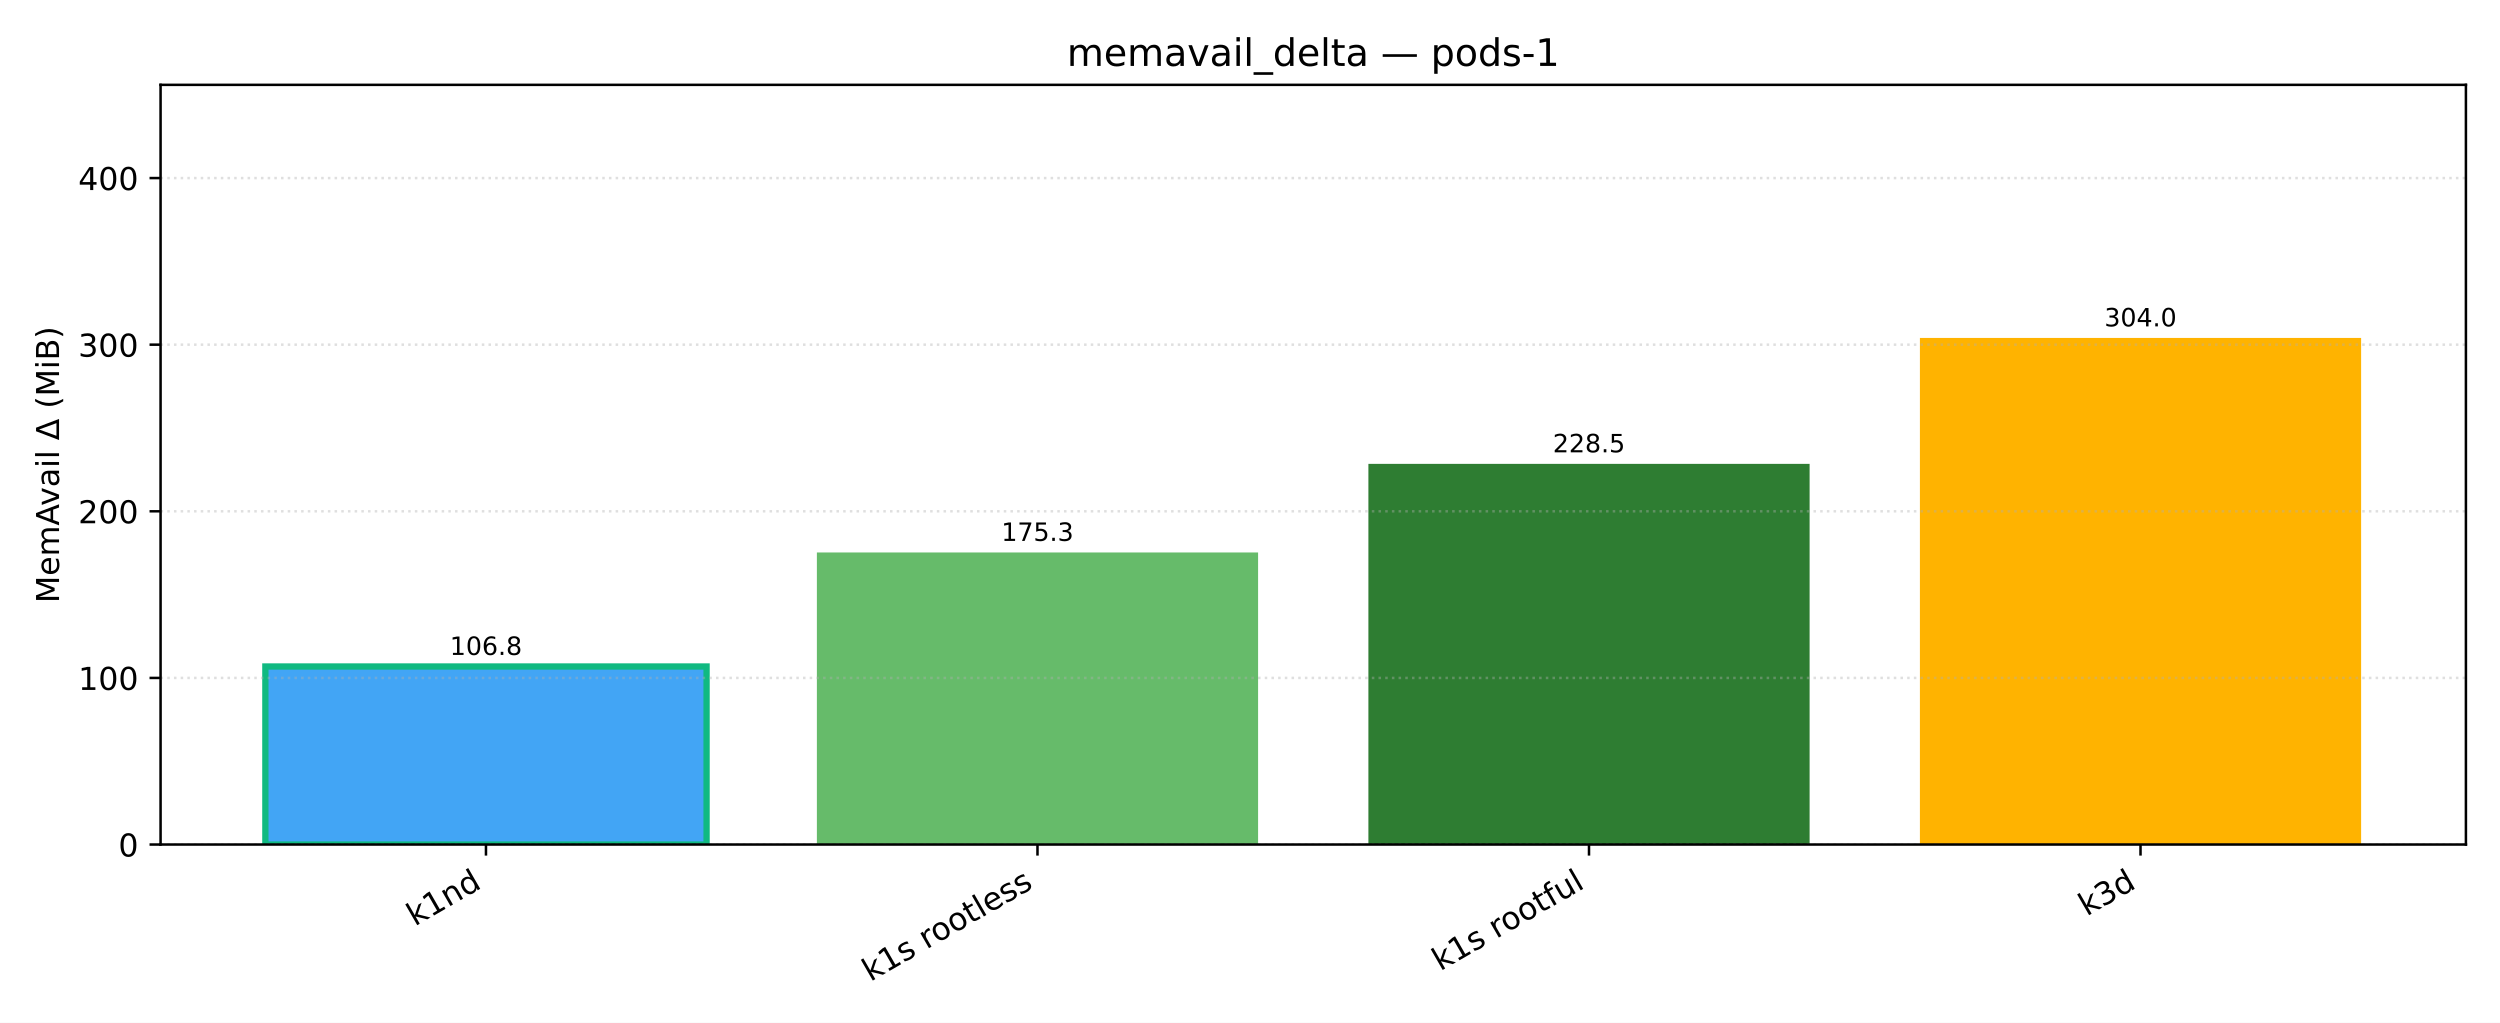
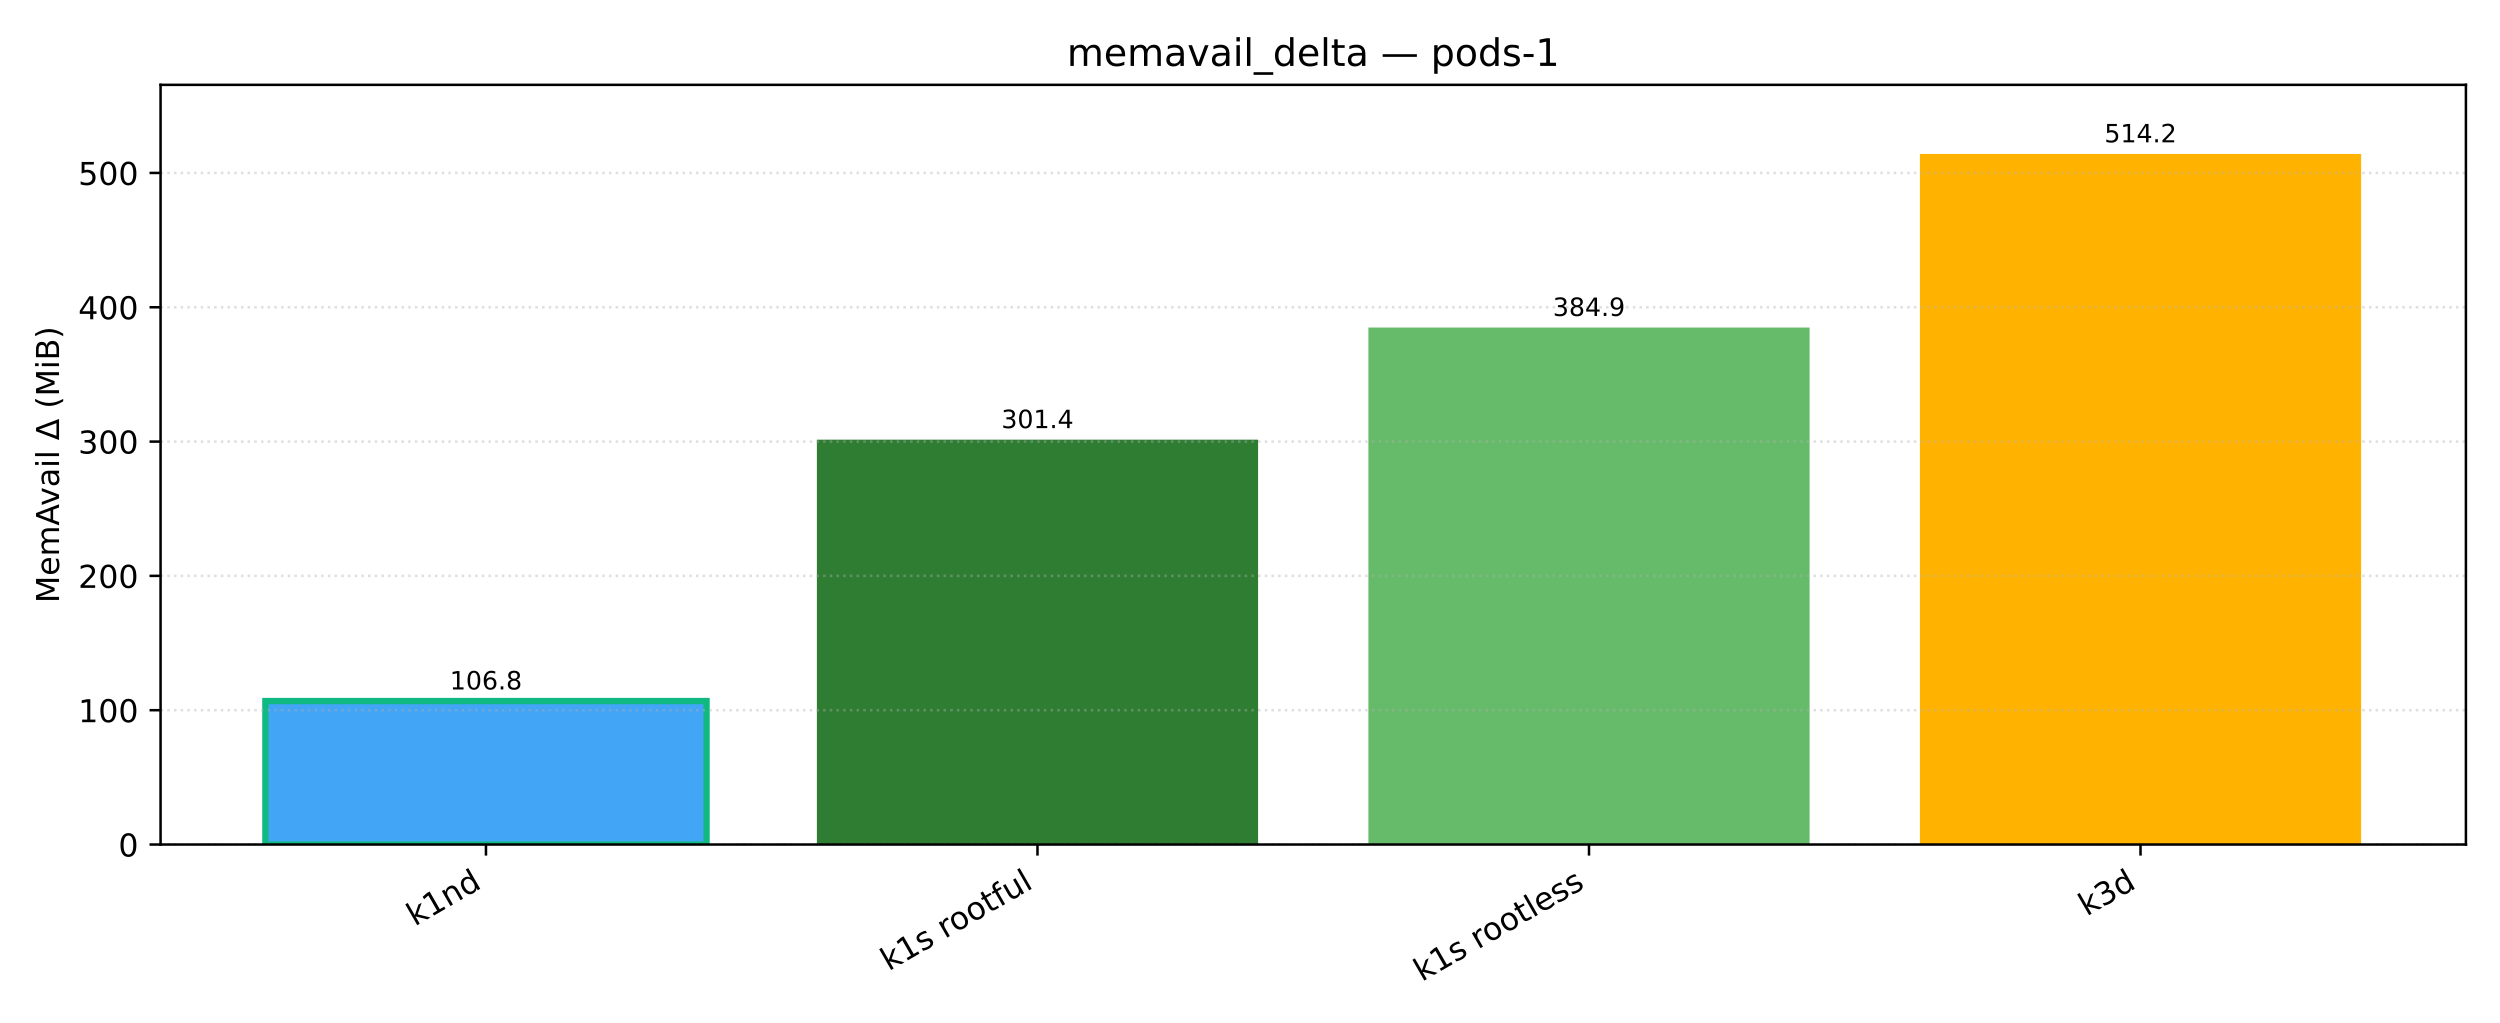
<svg xmlns="http://www.w3.org/2000/svg" xmlns:xlink="http://www.w3.org/1999/xlink" width="792pt" height="324pt" viewBox="0 0 792 324" version="1.1">
  <defs>
    <style type="text/css">*{stroke-linejoin: round; stroke-linecap: butt}</style>
  </defs>
  <g id="figure_1">
    <g id="patch_1">
      <path d="M 0 324  L 792 324  L 792 0  L 0 0  z " style="fill: #ffffff" />
    </g>
    <g id="axes_1">
      <g id="patch_2">
        <path d="M 50.87 267.545  L 781.2 267.545  L 781.2 26.88  L 50.87 26.88  z " style="fill: #ffffff" />
      </g>
      <g id="patch_3">
-         <path d="M 84.067 267.545  L 223.843 267.545  L 223.843 211.149  L 84.067 211.149  z " clip-path="url(#pa15f19344a)" style="fill: #42a5f5; stroke: #10b981; stroke-width: 2; stroke-linejoin: miter" />
+         <path d="M 84.067 267.545  L 223.843 267.545  L 223.843 222.081  L 84.067 222.081  z " clip-path="url(#p0ee6e026a2)" style="fill: #42a5f5; stroke: #10b981; stroke-width: 2; stroke-linejoin: miter" />
      </g>
      <g id="patch_4">
-         <path d="M 258.787 267.545  L 398.563 267.545  L 398.563 175.021  L 258.787 175.021  z " clip-path="url(#pa15f19344a)" style="fill: #66bb6a" />
+         <path d="M 258.787 267.545  L 398.563 267.545  L 398.563 139.293  L 258.787 139.293  z " clip-path="url(#p0ee6e026a2)" style="fill: #2e7d32" />
      </g>
      <g id="patch_5">
-         <path d="M 433.507 267.545  L 573.283 267.545  L 573.283 146.96  L 433.507 146.96  z " clip-path="url(#pa15f19344a)" style="fill: #2e7d32" />
+         <path d="M 433.507 267.545  L 573.283 267.545  L 573.283 103.764  L 433.507 103.764  z " clip-path="url(#p0ee6e026a2)" style="fill: #66bb6a" />
      </g>
      <g id="patch_6">
-         <path d="M 608.227 267.545  L 748.003 267.545  L 748.003 107.062  L 608.227 107.062  z " clip-path="url(#pa15f19344a)" style="fill: #ffb300" />
+         <path d="M 608.227 267.545  L 748.003 267.545  L 748.003 48.759  L 608.227 48.759  z " clip-path="url(#p0ee6e026a2)" style="fill: #ffb300" />
      </g>
      <g id="matplotlib.axis_1">
        <g id="xtick_1">
          <g id="line2d_1">
            <defs>
-               <path id="m6d2aba416c" d="M 0 0  L 0 3.5  " style="stroke: #000000; stroke-width: 0.8" />
+               <path id="m4c02d27a3e" d="M 0 0  L 0 3.5  " style="stroke: #000000; stroke-width: 0.8" />
            </defs>
            <g>
-               <use xlink:href="#m6d2aba416c" x="153.955" y="267.545" style="stroke: #000000; stroke-width: 0.8" />
+               <use xlink:href="#m4c02d27a3e" x="153.955" y="267.545" style="stroke: #000000; stroke-width: 0.8" />
            </g>
          </g>
          <g id="text_1">
            <g transform="translate(131.4038 293.5454) rotate(-30) scale(0.1 -0.1)">
              <defs>
                <path id="DejaVuSans-6b" d="M 581 4863  L 1159 4863  L 1159 1991  L 2875 3500  L 3609 3500  L 1753 1863  L 3688 0  L 2938 0  L 1159 1709  L 1159 0  L 581 0  L 581 4863  z " transform="scale(0.015625)" />
                <path id="DejaVuSans-31" d="M 794 531  L 1825 531  L 1825 4091  L 703 3866  L 703 4441  L 1819 4666  L 2450 4666  L 2450 531  L 3481 531  L 3481 0  L 794 0  L 794 531  z " transform="scale(0.015625)" />
                <path id="DejaVuSans-6e" d="M 3513 2113  L 3513 0  L 2938 0  L 2938 2094  Q 2938 2591 2744 2837  Q 2550 3084 2163 3084  Q 1697 3084 1428 2787  Q 1159 2491 1159 1978  L 1159 0  L 581 0  L 581 3500  L 1159 3500  L 1159 2956  Q 1366 3272 1645 3428  Q 1925 3584 2291 3584  Q 2894 3584 3203 3211  Q 3513 2838 3513 2113  z " transform="scale(0.015625)" />
                <path id="DejaVuSans-64" d="M 2906 2969  L 2906 4863  L 3481 4863  L 3481 0  L 2906 0  L 2906 525  Q 2725 213 2448 61  Q 2172 -91 1784 -91  Q 1150 -91 751 415  Q 353 922 353 1747  Q 353 2572 751 3078  Q 1150 3584 1784 3584  Q 2172 3584 2448 3432  Q 2725 3281 2906 2969  z M 947 1747  Q 947 1113 1208 752  Q 1469 391 1925 391  Q 2381 391 2643 752  Q 2906 1113 2906 1747  Q 2906 2381 2643 2742  Q 2381 3103 1925 3103  Q 1469 3103 1208 2742  Q 947 2381 947 1747  z " transform="scale(0.015625)" />
              </defs>
              <use xlink:href="#DejaVuSans-6b" />
              <use xlink:href="#DejaVuSans-31" transform="translate(57.91016 0)" />
              <use xlink:href="#DejaVuSans-6e" transform="translate(121.5332 0)" />
              <use xlink:href="#DejaVuSans-64" transform="translate(184.9121 0)" />
            </g>
          </g>
        </g>
        <g id="xtick_2">
          <g id="line2d_2">
            <g>
-               <use xlink:href="#m6d2aba416c" x="328.675" y="267.545" style="stroke: #000000; stroke-width: 0.8" />
+               <use xlink:href="#m4c02d27a3e" x="328.675" y="267.545" style="stroke: #000000; stroke-width: 0.8" />
            </g>
          </g>
          <g id="text_2">
-             <g transform="translate(275.7304 311.0931) rotate(-30) scale(0.1 -0.1)">
+             <g transform="translate(281.545 307.7361) rotate(-30) scale(0.1 -0.1)">
              <defs>
                <path id="DejaVuSans-73" d="M 2834 3397  L 2834 2853  Q 2591 2978 2328 3040  Q 2066 3103 1784 3103  Q 1356 3103 1142 2972  Q 928 2841 928 2578  Q 928 2378 1081 2264  Q 1234 2150 1697 2047  L 1894 2003  Q 2506 1872 2764 1633  Q 3022 1394 3022 966  Q 3022 478 2636 193  Q 2250 -91 1575 -91  Q 1294 -91 989 -36  Q 684 19 347 128  L 347 722  Q 666 556 975 473  Q 1284 391 1588 391  Q 1994 391 2212 530  Q 2431 669 2431 922  Q 2431 1156 2273 1281  Q 2116 1406 1581 1522  L 1381 1569  Q 847 1681 609 1914  Q 372 2147 372 2553  Q 372 3047 722 3315  Q 1072 3584 1716 3584  Q 2034 3584 2315 3537  Q 2597 3491 2834 3397  z " transform="scale(0.015625)" />
                <path id="DejaVuSans-20" transform="scale(0.015625)" />
                <path id="DejaVuSans-72" d="M 2631 2963  Q 2534 3019 2420 3045  Q 2306 3072 2169 3072  Q 1681 3072 1420 2755  Q 1159 2438 1159 1844  L 1159 0  L 581 0  L 581 3500  L 1159 3500  L 1159 2956  Q 1341 3275 1631 3429  Q 1922 3584 2338 3584  Q 2397 3584 2469 3576  Q 2541 3569 2628 3553  L 2631 2963  z " transform="scale(0.015625)" />
                <path id="DejaVuSans-6f" d="M 1959 3097  Q 1497 3097 1228 2736  Q 959 2375 959 1747  Q 959 1119 1226 758  Q 1494 397 1959 397  Q 2419 397 2687 759  Q 2956 1122 2956 1747  Q 2956 2369 2687 2733  Q 2419 3097 1959 3097  z M 1959 3584  Q 2709 3584 3137 3096  Q 3566 2609 3566 1747  Q 3566 888 3137 398  Q 2709 -91 1959 -91  Q 1206 -91 779 398  Q 353 888 353 1747  Q 353 2609 779 3096  Q 1206 3584 1959 3584  z " transform="scale(0.015625)" />
                <path id="DejaVuSans-74" d="M 1172 4494  L 1172 3500  L 2356 3500  L 2356 3053  L 1172 3053  L 1172 1153  Q 1172 725 1289 603  Q 1406 481 1766 481  L 2356 481  L 2356 0  L 1766 0  Q 1100 0 847 248  Q 594 497 594 1153  L 594 3053  L 172 3053  L 172 3500  L 594 3500  L 594 4494  L 1172 4494  z " transform="scale(0.015625)" />
+                 <path id="DejaVuSans-66" d="M 2375 4863  L 2375 4384  L 1825 4384  Q 1516 4384 1395 4259  Q 1275 4134 1275 3809  L 1275 3500  L 2222 3500  L 2222 3053  L 1275 3053  L 1275 0  L 697 0  L 697 3053  L 147 3053  L 147 3500  L 697 3500  L 697 3744  Q 697 4328 969 4595  Q 1241 4863 1831 4863  L 2375 4863  z " transform="scale(0.015625)" />
+                 <path id="DejaVuSans-75" d="M 544 1381  L 544 3500  L 1119 3500  L 1119 1403  Q 1119 906 1312 657  Q 1506 409 1894 409  Q 2359 409 2629 706  Q 2900 1003 2900 1516  L 2900 3500  L 3475 3500  L 3475 0  L 2900 0  L 2900 538  Q 2691 219 2414 64  Q 2138 -91 1772 -91  Q 1169 -91 856 284  Q 544 659 544 1381  z M 1991 3584  L 1991 3584  z " transform="scale(0.015625)" />
                <path id="DejaVuSans-6c" d="M 603 4863  L 1178 4863  L 1178 0  L 603 0  L 603 4863  z " transform="scale(0.015625)" />
+               </defs>
+               <use xlink:href="#DejaVuSans-6b" />
+               <use xlink:href="#DejaVuSans-31" transform="translate(57.91016 0)" />
+               <use xlink:href="#DejaVuSans-73" transform="translate(121.5332 0)" />
+               <use xlink:href="#DejaVuSans-20" transform="translate(173.6328 0)" />
+               <use xlink:href="#DejaVuSans-72" transform="translate(205.4199 0)" />
+               <use xlink:href="#DejaVuSans-6f" transform="translate(244.2832 0)" />
+               <use xlink:href="#DejaVuSans-6f" transform="translate(305.4648 0)" />
+               <use xlink:href="#DejaVuSans-74" transform="translate(366.6465 0)" />
+               <use xlink:href="#DejaVuSans-66" transform="translate(405.8555 0)" />
+               <use xlink:href="#DejaVuSans-75" transform="translate(441.0605 0)" />
+               <use xlink:href="#DejaVuSans-6c" transform="translate(504.4395 0)" />
+             </g>
+           </g>
+         </g>
+         <g id="xtick_3">
+           <g id="line2d_3">
+             <g>
+               <use xlink:href="#m4c02d27a3e" x="503.395" y="267.545" style="stroke: #000000; stroke-width: 0.8" />
+             </g>
+           </g>
+           <g id="text_3">
+             <g transform="translate(450.4505 311.0931) rotate(-30) scale(0.1 -0.1)">
+               <defs>
                <path id="DejaVuSans-65" d="M 3597 1894  L 3597 1613  L 953 1613  Q 991 1019 1311 708  Q 1631 397 2203 397  Q 2534 397 2845 478  Q 3156 559 3463 722  L 3463 178  Q 3153 47 2828 -22  Q 2503 -91 2169 -91  Q 1331 -91 842 396  Q 353 884 353 1716  Q 353 2575 817 3079  Q 1281 3584 2069 3584  Q 2775 3584 3186 3129  Q 3597 2675 3597 1894  z M 3022 2063  Q 3016 2534 2758 2815  Q 2500 3097 2075 3097  Q 1594 3097 1305 2825  Q 1016 2553 972 2059  L 3022 2063  z " transform="scale(0.015625)" />
              </defs>
              <use xlink:href="#DejaVuSans-6b" />
              <use xlink:href="#DejaVuSans-31" transform="translate(57.91016 0)" />
              <use xlink:href="#DejaVuSans-73" transform="translate(121.5332 0)" />
              <use xlink:href="#DejaVuSans-20" transform="translate(173.6328 0)" />
              <use xlink:href="#DejaVuSans-72" transform="translate(205.4199 0)" />
              <use xlink:href="#DejaVuSans-6f" transform="translate(244.2832 0)" />
              <use xlink:href="#DejaVuSans-6f" transform="translate(305.4648 0)" />
              <use xlink:href="#DejaVuSans-74" transform="translate(366.6465 0)" />
              <use xlink:href="#DejaVuSans-6c" transform="translate(405.8555 0)" />
              <use xlink:href="#DejaVuSans-65" transform="translate(433.6387 0)" />
              <use xlink:href="#DejaVuSans-73" transform="translate(495.1621 0)" />
              <use xlink:href="#DejaVuSans-73" transform="translate(547.2617 0)" />
            </g>
          </g>
        </g>
-         <g id="xtick_3">
-           <g id="line2d_3">
-             <g>
-               <use xlink:href="#m6d2aba416c" x="503.395" y="267.545" style="stroke: #000000; stroke-width: 0.8" />
-             </g>
-           </g>
-           <g id="text_3">
-             <g transform="translate(456.2651 307.7361) rotate(-30) scale(0.1 -0.1)">
-               <defs>
-                 <path id="DejaVuSans-66" d="M 2375 4863  L 2375 4384  L 1825 4384  Q 1516 4384 1395 4259  Q 1275 4134 1275 3809  L 1275 3500  L 2222 3500  L 2222 3053  L 1275 3053  L 1275 0  L 697 0  L 697 3053  L 147 3053  L 147 3500  L 697 3500  L 697 3744  Q 697 4328 969 4595  Q 1241 4863 1831 4863  L 2375 4863  z " transform="scale(0.015625)" />
-                 <path id="DejaVuSans-75" d="M 544 1381  L 544 3500  L 1119 3500  L 1119 1403  Q 1119 906 1312 657  Q 1506 409 1894 409  Q 2359 409 2629 706  Q 2900 1003 2900 1516  L 2900 3500  L 3475 3500  L 3475 0  L 2900 0  L 2900 538  Q 2691 219 2414 64  Q 2138 -91 1772 -91  Q 1169 -91 856 284  Q 544 659 544 1381  z M 1991 3584  L 1991 3584  z " transform="scale(0.015625)" />
-               </defs>
-               <use xlink:href="#DejaVuSans-6b" />
-               <use xlink:href="#DejaVuSans-31" transform="translate(57.91016 0)" />
-               <use xlink:href="#DejaVuSans-73" transform="translate(121.5332 0)" />
-               <use xlink:href="#DejaVuSans-20" transform="translate(173.6328 0)" />
-               <use xlink:href="#DejaVuSans-72" transform="translate(205.4199 0)" />
-               <use xlink:href="#DejaVuSans-6f" transform="translate(244.2832 0)" />
-               <use xlink:href="#DejaVuSans-6f" transform="translate(305.4648 0)" />
-               <use xlink:href="#DejaVuSans-74" transform="translate(366.6465 0)" />
-               <use xlink:href="#DejaVuSans-66" transform="translate(405.8555 0)" />
-               <use xlink:href="#DejaVuSans-75" transform="translate(441.0605 0)" />
-               <use xlink:href="#DejaVuSans-6c" transform="translate(504.4395 0)" />
-             </g>
-           </g>
-         </g>
        <g id="xtick_4">
          <g id="line2d_4">
            <g>
-               <use xlink:href="#m6d2aba416c" x="678.115" y="267.545" style="stroke: #000000; stroke-width: 0.8" />
+               <use xlink:href="#m4c02d27a3e" x="678.115" y="267.545" style="stroke: #000000; stroke-width: 0.8" />
            </g>
          </g>
          <g id="text_4">
            <g transform="translate(661.0525 290.3767) rotate(-30) scale(0.1 -0.1)">
              <defs>
                <path id="DejaVuSans-33" d="M 2597 2516  Q 3050 2419 3304 2112  Q 3559 1806 3559 1356  Q 3559 666 3084 287  Q 2609 -91 1734 -91  Q 1441 -91 1130 -33  Q 819 25 488 141  L 488 750  Q 750 597 1062 519  Q 1375 441 1716 441  Q 2309 441 2620 675  Q 2931 909 2931 1356  Q 2931 1769 2642 2001  Q 2353 2234 1838 2234  L 1294 2234  L 1294 2753  L 1863 2753  Q 2328 2753 2575 2939  Q 2822 3125 2822 3475  Q 2822 3834 2567 4026  Q 2313 4219 1838 4219  Q 1578 4219 1281 4162  Q 984 4106 628 3988  L 628 4550  Q 988 4650 1302 4700  Q 1616 4750 1894 4750  Q 2613 4750 3031 4423  Q 3450 4097 3450 3541  Q 3450 3153 3228 2886  Q 3006 2619 2597 2516  z " transform="scale(0.015625)" />
              </defs>
              <use xlink:href="#DejaVuSans-6b" />
              <use xlink:href="#DejaVuSans-33" transform="translate(57.91016 0)" />
              <use xlink:href="#DejaVuSans-64" transform="translate(121.5332 0)" />
            </g>
          </g>
        </g>
      </g>
      <g id="matplotlib.axis_2">
        <g id="ytick_1">
          <g id="line2d_5">
-             <path d="M 50.87 267.545  L 781.2 267.545  " clip-path="url(#pa15f19344a)" style="fill: none; stroke-dasharray: 0.8,1.32; stroke-dashoffset: 0; stroke: #b0b0b0; stroke-opacity: 0.4; stroke-width: 0.8" />
+             <path d="M 50.87 267.545  L 781.2 267.545  " clip-path="url(#p0ee6e026a2)" style="fill: none; stroke-dasharray: 0.8,1.32; stroke-dashoffset: 0; stroke: #b0b0b0; stroke-opacity: 0.4; stroke-width: 0.8" />
          </g>
          <g id="line2d_6">
            <defs>
-               <path id="m029c98b0b0" d="M 0 0  L -3.5 0  " style="stroke: #000000; stroke-width: 0.8" />
+               <path id="m53fc477860" d="M 0 0  L -3.5 0  " style="stroke: #000000; stroke-width: 0.8" />
            </defs>
            <g>
-               <use xlink:href="#m029c98b0b0" x="50.87" y="267.545" style="stroke: #000000; stroke-width: 0.8" />
+               <use xlink:href="#m53fc477860" x="50.87" y="267.545" style="stroke: #000000; stroke-width: 0.8" />
            </g>
          </g>
          <g id="text_5">
            <g transform="translate(37.5075 271.3447) scale(0.1 -0.1)">
              <defs>
                <path id="DejaVuSans-30" d="M 2034 4250  Q 1547 4250 1301 3770  Q 1056 3291 1056 2328  Q 1056 1369 1301 889  Q 1547 409 2034 409  Q 2525 409 2770 889  Q 3016 1369 3016 2328  Q 3016 3291 2770 3770  Q 2525 4250 2034 4250  z M 2034 4750  Q 2819 4750 3233 4129  Q 3647 3509 3647 2328  Q 3647 1150 3233 529  Q 2819 -91 2034 -91  Q 1250 -91 836 529  Q 422 1150 422 2328  Q 422 3509 836 4129  Q 1250 4750 2034 4750  z " transform="scale(0.015625)" />
              </defs>
              <use xlink:href="#DejaVuSans-30" />
            </g>
          </g>
        </g>
        <g id="ytick_2">
          <g id="line2d_7">
-             <path d="M 50.87 214.763  L 781.2 214.763  " clip-path="url(#pa15f19344a)" style="fill: none; stroke-dasharray: 0.8,1.32; stroke-dashoffset: 0; stroke: #b0b0b0; stroke-opacity: 0.4; stroke-width: 0.8" />
+             <path d="M 50.87 224.995  L 781.2 224.995  " clip-path="url(#p0ee6e026a2)" style="fill: none; stroke-dasharray: 0.8,1.32; stroke-dashoffset: 0; stroke: #b0b0b0; stroke-opacity: 0.4; stroke-width: 0.8" />
          </g>
          <g id="line2d_8">
            <g>
-               <use xlink:href="#m029c98b0b0" x="50.87" y="214.763" style="stroke: #000000; stroke-width: 0.8" />
+               <use xlink:href="#m53fc477860" x="50.87" y="224.995" style="stroke: #000000; stroke-width: 0.8" />
            </g>
          </g>
          <g id="text_6">
-             <g transform="translate(24.7825 218.5622) scale(0.1 -0.1)">
+             <g transform="translate(24.7825 228.794) scale(0.1 -0.1)">
              <use xlink:href="#DejaVuSans-31" />
              <use xlink:href="#DejaVuSans-30" transform="translate(63.62305 0)" />
              <use xlink:href="#DejaVuSans-30" transform="translate(127.2461 0)" />
            </g>
          </g>
        </g>
        <g id="ytick_3">
          <g id="line2d_9">
-             <path d="M 50.87 161.98  L 781.2 161.98  " clip-path="url(#pa15f19344a)" style="fill: none; stroke-dasharray: 0.8,1.32; stroke-dashoffset: 0; stroke: #b0b0b0; stroke-opacity: 0.4; stroke-width: 0.8" />
+             <path d="M 50.87 182.444  L 781.2 182.444  " clip-path="url(#p0ee6e026a2)" style="fill: none; stroke-dasharray: 0.8,1.32; stroke-dashoffset: 0; stroke: #b0b0b0; stroke-opacity: 0.4; stroke-width: 0.8" />
          </g>
          <g id="line2d_10">
            <g>
-               <use xlink:href="#m029c98b0b0" x="50.87" y="161.98" style="stroke: #000000; stroke-width: 0.8" />
+               <use xlink:href="#m53fc477860" x="50.87" y="182.444" style="stroke: #000000; stroke-width: 0.8" />
            </g>
          </g>
          <g id="text_7">
-             <g transform="translate(24.7825 165.7797) scale(0.1 -0.1)">
+             <g transform="translate(24.7825 186.2434) scale(0.1 -0.1)">
              <defs>
                <path id="DejaVuSans-32" d="M 1228 531  L 3431 531  L 3431 0  L 469 0  L 469 531  Q 828 903 1448 1529  Q 2069 2156 2228 2338  Q 2531 2678 2651 2914  Q 2772 3150 2772 3378  Q 2772 3750 2511 3984  Q 2250 4219 1831 4219  Q 1534 4219 1204 4116  Q 875 4013 500 3803  L 500 4441  Q 881 4594 1212 4672  Q 1544 4750 1819 4750  Q 2544 4750 2975 4387  Q 3406 4025 3406 3419  Q 3406 3131 3298 2873  Q 3191 2616 2906 2266  Q 2828 2175 2409 1742  Q 1991 1309 1228 531  z " transform="scale(0.015625)" />
              </defs>
              <use xlink:href="#DejaVuSans-32" />
              <use xlink:href="#DejaVuSans-30" transform="translate(63.62305 0)" />
              <use xlink:href="#DejaVuSans-30" transform="translate(127.2461 0)" />
            </g>
          </g>
        </g>
        <g id="ytick_4">
          <g id="line2d_11">
-             <path d="M 50.87 109.198  L 781.2 109.198  " clip-path="url(#pa15f19344a)" style="fill: none; stroke-dasharray: 0.8,1.32; stroke-dashoffset: 0; stroke: #b0b0b0; stroke-opacity: 0.4; stroke-width: 0.8" />
+             <path d="M 50.87 139.894  L 781.2 139.894  " clip-path="url(#p0ee6e026a2)" style="fill: none; stroke-dasharray: 0.8,1.32; stroke-dashoffset: 0; stroke: #b0b0b0; stroke-opacity: 0.4; stroke-width: 0.8" />
          </g>
          <g id="line2d_12">
            <g>
-               <use xlink:href="#m029c98b0b0" x="50.87" y="109.198" style="stroke: #000000; stroke-width: 0.8" />
+               <use xlink:href="#m53fc477860" x="50.87" y="139.894" style="stroke: #000000; stroke-width: 0.8" />
            </g>
          </g>
          <g id="text_8">
-             <g transform="translate(24.7825 112.9972) scale(0.1 -0.1)">
+             <g transform="translate(24.7825 143.6927) scale(0.1 -0.1)">
              <use xlink:href="#DejaVuSans-33" />
              <use xlink:href="#DejaVuSans-30" transform="translate(63.62305 0)" />
              <use xlink:href="#DejaVuSans-30" transform="translate(127.2461 0)" />
            </g>
          </g>
        </g>
        <g id="ytick_5">
          <g id="line2d_13">
-             <path d="M 50.87 56.416  L 781.2 56.416  " clip-path="url(#pa15f19344a)" style="fill: none; stroke-dasharray: 0.8,1.32; stroke-dashoffset: 0; stroke: #b0b0b0; stroke-opacity: 0.4; stroke-width: 0.8" />
+             <path d="M 50.87 97.343  L 781.2 97.343  " clip-path="url(#p0ee6e026a2)" style="fill: none; stroke-dasharray: 0.8,1.32; stroke-dashoffset: 0; stroke: #b0b0b0; stroke-opacity: 0.4; stroke-width: 0.8" />
          </g>
          <g id="line2d_14">
            <g>
-               <use xlink:href="#m029c98b0b0" x="50.87" y="56.416" style="stroke: #000000; stroke-width: 0.8" />
+               <use xlink:href="#m53fc477860" x="50.87" y="97.343" style="stroke: #000000; stroke-width: 0.8" />
            </g>
          </g>
          <g id="text_9">
-             <g transform="translate(24.7825 60.21473) scale(0.1 -0.1)">
+             <g transform="translate(24.7825 101.1421) scale(0.1 -0.1)">
              <defs>
                <path id="DejaVuSans-34" d="M 2419 4116  L 825 1625  L 2419 1625  L 2419 4116  z M 2253 4666  L 3047 4666  L 3047 1625  L 3713 1625  L 3713 1100  L 3047 1100  L 3047 0  L 2419 0  L 2419 1100  L 313 1100  L 313 1709  L 2253 4666  z " transform="scale(0.015625)" />
              </defs>
              <use xlink:href="#DejaVuSans-34" />
              <use xlink:href="#DejaVuSans-30" transform="translate(63.62305 0)" />
              <use xlink:href="#DejaVuSans-30" transform="translate(127.2461 0)" />
            </g>
          </g>
        </g>
-         <g id="text_10">
+         <g id="ytick_6">
+           <g id="line2d_15">
+             <path d="M 50.87 54.792  L 781.2 54.792  " clip-path="url(#p0ee6e026a2)" style="fill: none; stroke-dasharray: 0.8,1.32; stroke-dashoffset: 0; stroke: #b0b0b0; stroke-opacity: 0.4; stroke-width: 0.8" />
+           </g>
+           <g id="line2d_16">
+             <g>
+               <use xlink:href="#m53fc477860" x="50.87" y="54.792" style="stroke: #000000; stroke-width: 0.8" />
+             </g>
+           </g>
+           <g id="text_10">
+             <g transform="translate(24.7825 58.59145) scale(0.1 -0.1)">
+               <defs>
+                 <path id="DejaVuSans-35" d="M 691 4666  L 3169 4666  L 3169 4134  L 1269 4134  L 1269 2991  Q 1406 3038 1543 3061  Q 1681 3084 1819 3084  Q 2600 3084 3056 2656  Q 3513 2228 3513 1497  Q 3513 744 3044 326  Q 2575 -91 1722 -91  Q 1428 -91 1123 -41  Q 819 9 494 109  L 494 744  Q 775 591 1075 516  Q 1375 441 1709 441  Q 2250 441 2565 725  Q 2881 1009 2881 1497  Q 2881 1984 2565 2268  Q 2250 2553 1709 2553  Q 1456 2553 1204 2497  Q 953 2441 691 2322  L 691 4666  z " transform="scale(0.015625)" />
+               </defs>
+               <use xlink:href="#DejaVuSans-35" />
+               <use xlink:href="#DejaVuSans-30" transform="translate(63.62305 0)" />
+               <use xlink:href="#DejaVuSans-30" transform="translate(127.2461 0)" />
+             </g>
+           </g>
+         </g>
+         <g id="text_11">
          <g transform="translate(18.70281 191.0354) rotate(-90) scale(0.1 -0.1)">
            <defs>
              <path id="DejaVuSans-4d" d="M 628 4666  L 1569 4666  L 2759 1491  L 3956 4666  L 4897 4666  L 4897 0  L 4281 0  L 4281 4097  L 3078 897  L 2444 897  L 1241 4097  L 1241 0  L 628 0  L 628 4666  z " transform="scale(0.015625)" />
              <path id="DejaVuSans-6d" d="M 3328 2828  Q 3544 3216 3844 3400  Q 4144 3584 4550 3584  Q 5097 3584 5394 3201  Q 5691 2819 5691 2113  L 5691 0  L 5113 0  L 5113 2094  Q 5113 2597 4934 2840  Q 4756 3084 4391 3084  Q 3944 3084 3684 2787  Q 3425 2491 3425 1978  L 3425 0  L 2847 0  L 2847 2094  Q 2847 2600 2669 2842  Q 2491 3084 2119 3084  Q 1678 3084 1418 2786  Q 1159 2488 1159 1978  L 1159 0  L 581 0  L 581 3500  L 1159 3500  L 1159 2956  Q 1356 3278 1631 3431  Q 1906 3584 2284 3584  Q 2666 3584 2933 3390  Q 3200 3197 3328 2828  z " transform="scale(0.015625)" />
              <path id="DejaVuSans-41" d="M 2188 4044  L 1331 1722  L 3047 1722  L 2188 4044  z M 1831 4666  L 2547 4666  L 4325 0  L 3669 0  L 3244 1197  L 1141 1197  L 716 0  L 50 0  L 1831 4666  z " transform="scale(0.015625)" />
              <path id="DejaVuSans-76" d="M 191 3500  L 800 3500  L 1894 563  L 2988 3500  L 3597 3500  L 2284 0  L 1503 0  L 191 3500  z " transform="scale(0.015625)" />
              <path id="DejaVuSans-61" d="M 2194 1759  Q 1497 1759 1228 1600  Q 959 1441 959 1056  Q 959 750 1161 570  Q 1363 391 1709 391  Q 2188 391 2477 730  Q 2766 1069 2766 1631  L 2766 1759  L 2194 1759  z M 3341 1997  L 3341 0  L 2766 0  L 2766 531  Q 2569 213 2275 61  Q 1981 -91 1556 -91  Q 1019 -91 701 211  Q 384 513 384 1019  Q 384 1609 779 1909  Q 1175 2209 1959 2209  L 2766 2209  L 2766 2266  Q 2766 2663 2505 2880  Q 2244 3097 1772 3097  Q 1472 3097 1187 3025  Q 903 2953 641 2809  L 641 3341  Q 956 3463 1253 3523  Q 1550 3584 1831 3584  Q 2591 3584 2966 3190  Q 3341 2797 3341 1997  z " transform="scale(0.015625)" />
              <path id="DejaVuSans-69" d="M 603 3500  L 1178 3500  L 1178 0  L 603 0  L 603 3500  z M 603 4863  L 1178 4863  L 1178 4134  L 603 4134  L 603 4863  z " transform="scale(0.015625)" />
              <path id="DejaVuSans-394" d="M 2188 4044  L 906 525  L 3472 525  L 2188 4044  z M 50 0  L 1831 4666  L 2547 4666  L 4325 0  L 50 0  z " transform="scale(0.015625)" />
              <path id="DejaVuSans-28" d="M 1984 4856  Q 1566 4138 1362 3434  Q 1159 2731 1159 2009  Q 1159 1288 1364 580  Q 1569 -128 1984 -844  L 1484 -844  Q 1016 -109 783 600  Q 550 1309 550 2009  Q 550 2706 781 3412  Q 1013 4119 1484 4856  L 1984 4856  z " transform="scale(0.015625)" />
              <path id="DejaVuSans-42" d="M 1259 2228  L 1259 519  L 2272 519  Q 2781 519 3026 730  Q 3272 941 3272 1375  Q 3272 1813 3026 2020  Q 2781 2228 2272 2228  L 1259 2228  z M 1259 4147  L 1259 2741  L 2194 2741  Q 2656 2741 2882 2914  Q 3109 3088 3109 3444  Q 3109 3797 2882 3972  Q 2656 4147 2194 4147  L 1259 4147  z M 628 4666  L 2241 4666  Q 2963 4666 3353 4366  Q 3744 4066 3744 3513  Q 3744 3084 3544 2831  Q 3344 2578 2956 2516  Q 3422 2416 3680 2098  Q 3938 1781 3938 1306  Q 3938 681 3513 340  Q 3088 0 2303 0  L 628 0  L 628 4666  z " transform="scale(0.015625)" />
              <path id="DejaVuSans-29" d="M 513 4856  L 1013 4856  Q 1481 4119 1714 3412  Q 1947 2706 1947 2009  Q 1947 1309 1714 600  Q 1481 -109 1013 -844  L 513 -844  Q 928 -128 1133 580  Q 1338 1288 1338 2009  Q 1338 2731 1133 3434  Q 928 4138 513 4856  z " transform="scale(0.015625)" />
            </defs>
            <use xlink:href="#DejaVuSans-4d" />
            <use xlink:href="#DejaVuSans-65" transform="translate(86.2793 0)" />
            <use xlink:href="#DejaVuSans-6d" transform="translate(147.8027 0)" />
            <use xlink:href="#DejaVuSans-41" transform="translate(245.2148 0)" />
            <use xlink:href="#DejaVuSans-76" transform="translate(307.748 0)" />
            <use xlink:href="#DejaVuSans-61" transform="translate(366.9277 0)" />
            <use xlink:href="#DejaVuSans-69" transform="translate(428.207 0)" />
            <use xlink:href="#DejaVuSans-6c" transform="translate(455.9902 0)" />
            <use xlink:href="#DejaVuSans-20" transform="translate(483.7734 0)" />
            <use xlink:href="#DejaVuSans-394" transform="translate(515.5605 0)" />
            <use xlink:href="#DejaVuSans-20" transform="translate(583.9688 0)" />
            <use xlink:href="#DejaVuSans-28" transform="translate(615.7559 0)" />
            <use xlink:href="#DejaVuSans-4d" transform="translate(654.7695 0)" />
            <use xlink:href="#DejaVuSans-69" transform="translate(741.0488 0)" />
            <use xlink:href="#DejaVuSans-42" transform="translate(768.832 0)" />
            <use xlink:href="#DejaVuSans-29" transform="translate(837.4355 0)" />
          </g>
        </g>
      </g>
      <g id="patch_7">
        <path d="M 50.87 267.545  L 50.87 26.88  " style="fill: none; stroke: #000000; stroke-width: 0.8; stroke-linejoin: miter; stroke-linecap: square" />
      </g>
      <g id="patch_8">
        <path d="M 781.2 267.545  L 781.2 26.88  " style="fill: none; stroke: #000000; stroke-width: 0.8; stroke-linejoin: miter; stroke-linecap: square" />
      </g>
      <g id="patch_9">
        <path d="M 50.87 267.545  L 781.2 267.545  " style="fill: none; stroke: #000000; stroke-width: 0.8; stroke-linejoin: miter; stroke-linecap: square" />
      </g>
      <g id="patch_10">
        <path d="M 50.87 26.88  L 781.2 26.88  " style="fill: none; stroke: #000000; stroke-width: 0.8; stroke-linejoin: miter; stroke-linecap: square" />
      </g>
-       <g id="text_11">
-         <g transform="translate(142.5036 207.4849) scale(0.08 -0.08)">
+       <g id="text_12">
+         <g transform="translate(142.5036 218.4173) scale(0.08 -0.08)">
          <defs>
            <path id="DejaVuSans-36" d="M 2113 2584  Q 1688 2584 1439 2293  Q 1191 2003 1191 1497  Q 1191 994 1439 701  Q 1688 409 2113 409  Q 2538 409 2786 701  Q 3034 994 3034 1497  Q 3034 2003 2786 2293  Q 2538 2584 2113 2584  z M 3366 4563  L 3366 3988  Q 3128 4100 2886 4159  Q 2644 4219 2406 4219  Q 1781 4219 1451 3797  Q 1122 3375 1075 2522  Q 1259 2794 1537 2939  Q 1816 3084 2150 3084  Q 2853 3084 3261 2657  Q 3669 2231 3669 1497  Q 3669 778 3244 343  Q 2819 -91 2113 -91  Q 1303 -91 875 529  Q 447 1150 447 2328  Q 447 3434 972 4092  Q 1497 4750 2381 4750  Q 2619 4750 2861 4703  Q 3103 4656 3366 4563  z " transform="scale(0.015625)" />
            <path id="DejaVuSans-2e" d="M 684 794  L 1344 794  L 1344 0  L 684 0  L 684 794  z " transform="scale(0.015625)" />
            <path id="DejaVuSans-38" d="M 2034 2216  Q 1584 2216 1326 1975  Q 1069 1734 1069 1313  Q 1069 891 1326 650  Q 1584 409 2034 409  Q 2484 409 2743 651  Q 3003 894 3003 1313  Q 3003 1734 2745 1975  Q 2488 2216 2034 2216  z M 1403 2484  Q 997 2584 770 2862  Q 544 3141 544 3541  Q 544 4100 942 4425  Q 1341 4750 2034 4750  Q 2731 4750 3128 4425  Q 3525 4100 3525 3541  Q 3525 3141 3298 2862  Q 3072 2584 2669 2484  Q 3125 2378 3379 2068  Q 3634 1759 3634 1313  Q 3634 634 3220 271  Q 2806 -91 2034 -91  Q 1263 -91 848 271  Q 434 634 434 1313  Q 434 1759 690 2068  Q 947 2378 1403 2484  z M 1172 3481  Q 1172 3119 1398 2916  Q 1625 2713 2034 2713  Q 2441 2713 2670 2916  Q 2900 3119 2900 3481  Q 2900 3844 2670 4047  Q 2441 4250 2034 4250  Q 1625 4250 1398 4047  Q 1172 3844 1172 3481  z " transform="scale(0.015625)" />
          </defs>
          <use xlink:href="#DejaVuSans-31" />
          <use xlink:href="#DejaVuSans-30" transform="translate(63.62305 0)" />
          <use xlink:href="#DejaVuSans-36" transform="translate(127.2461 0)" />
          <use xlink:href="#DejaVuSans-2e" transform="translate(190.8691 0)" />
          <use xlink:href="#DejaVuSans-38" transform="translate(222.6562 0)" />
        </g>
      </g>
-       <g id="text_12">
-         <g transform="translate(317.2237 171.3577) scale(0.08 -0.08)">
-           <defs>
-             <path id="DejaVuSans-37" d="M 525 4666  L 3525 4666  L 3525 4397  L 1831 0  L 1172 0  L 2766 4134  L 525 4134  L 525 4666  z " transform="scale(0.015625)" />
-             <path id="DejaVuSans-35" d="M 691 4666  L 3169 4666  L 3169 4134  L 1269 4134  L 1269 2991  Q 1406 3038 1543 3061  Q 1681 3084 1819 3084  Q 2600 3084 3056 2656  Q 3513 2228 3513 1497  Q 3513 744 3044 326  Q 2575 -91 1722 -91  Q 1428 -91 1123 -41  Q 819 9 494 109  L 494 744  Q 775 591 1075 516  Q 1375 441 1709 441  Q 2250 441 2565 725  Q 2881 1009 2881 1497  Q 2881 1984 2565 2268  Q 2250 2553 1709 2553  Q 1456 2553 1204 2497  Q 953 2441 691 2322  L 691 4666  z " transform="scale(0.015625)" />
-           </defs>
-           <use xlink:href="#DejaVuSans-31" />
-           <use xlink:href="#DejaVuSans-37" transform="translate(63.62305 0)" />
-           <use xlink:href="#DejaVuSans-35" transform="translate(127.2461 0)" />
-           <use xlink:href="#DejaVuSans-2e" transform="translate(190.8691 0)" />
-           <use xlink:href="#DejaVuSans-33" transform="translate(222.6562 0)" />
-         </g>
-       </g>
      <g id="text_13">
-         <g transform="translate(491.9438 143.2964) scale(0.08 -0.08)">
-           <use xlink:href="#DejaVuSans-32" />
-           <use xlink:href="#DejaVuSans-32" transform="translate(63.62305 0)" />
-           <use xlink:href="#DejaVuSans-38" transform="translate(127.2461 0)" />
-           <use xlink:href="#DejaVuSans-2e" transform="translate(190.8691 0)" />
-           <use xlink:href="#DejaVuSans-35" transform="translate(222.6562 0)" />
-         </g>
-       </g>
-       <g id="text_14">
-         <g transform="translate(666.6639 103.3982) scale(0.08 -0.08)">
+         <g transform="translate(317.2237 135.6297) scale(0.08 -0.08)">
          <use xlink:href="#DejaVuSans-33" />
          <use xlink:href="#DejaVuSans-30" transform="translate(63.62305 0)" />
+           <use xlink:href="#DejaVuSans-31" transform="translate(127.2461 0)" />
+           <use xlink:href="#DejaVuSans-2e" transform="translate(190.8691 0)" />
+           <use xlink:href="#DejaVuSans-34" transform="translate(222.6562 0)" />
+         </g>
+       </g>
+       <g id="text_14">
+         <g transform="translate(491.9438 100.1) scale(0.08 -0.08)">
+           <defs>
+             <path id="DejaVuSans-39" d="M 703 97  L 703 672  Q 941 559 1184 500  Q 1428 441 1663 441  Q 2288 441 2617 861  Q 2947 1281 2994 2138  Q 2813 1869 2534 1725  Q 2256 1581 1919 1581  Q 1219 1581 811 2004  Q 403 2428 403 3163  Q 403 3881 828 4315  Q 1253 4750 1959 4750  Q 2769 4750 3195 4129  Q 3622 3509 3622 2328  Q 3622 1225 3098 567  Q 2575 -91 1691 -91  Q 1453 -91 1209 -44  Q 966 3 703 97  z M 1959 2075  Q 2384 2075 2632 2365  Q 2881 2656 2881 3163  Q 2881 3666 2632 3958  Q 2384 4250 1959 4250  Q 1534 4250 1286 3958  Q 1038 3666 1038 3163  Q 1038 2656 1286 2365  Q 1534 2075 1959 2075  z " transform="scale(0.015625)" />
+           </defs>
+           <use xlink:href="#DejaVuSans-33" />
+           <use xlink:href="#DejaVuSans-38" transform="translate(63.62305 0)" />
          <use xlink:href="#DejaVuSans-34" transform="translate(127.2461 0)" />
          <use xlink:href="#DejaVuSans-2e" transform="translate(190.8691 0)" />
-           <use xlink:href="#DejaVuSans-30" transform="translate(222.6562 0)" />
+           <use xlink:href="#DejaVuSans-39" transform="translate(222.6562 0)" />
        </g>
      </g>
      <g id="text_15">
+         <g transform="translate(666.6639 45.09493) scale(0.08 -0.08)">
+           <use xlink:href="#DejaVuSans-35" />
+           <use xlink:href="#DejaVuSans-31" transform="translate(63.62305 0)" />
+           <use xlink:href="#DejaVuSans-34" transform="translate(127.2461 0)" />
+           <use xlink:href="#DejaVuSans-2e" transform="translate(190.8691 0)" />
+           <use xlink:href="#DejaVuSans-32" transform="translate(222.6562 0)" />
+         </g>
+       </g>
+       <g id="text_16">
        <g transform="translate(338.0078 20.88) scale(0.12 -0.12)">
          <defs>
            <path id="DejaVuSans-5f" d="M 3263 -1063  L 3263 -1509  L -63 -1509  L -63 -1063  L 3263 -1063  z " transform="scale(0.015625)" />
            <path id="DejaVuSans-2014" d="M 313 1978  L 6088 1978  L 6088 1528  L 313 1528  L 313 1978  z " transform="scale(0.015625)" />
            <path id="DejaVuSans-70" d="M 1159 525  L 1159 -1331  L 581 -1331  L 581 3500  L 1159 3500  L 1159 2969  Q 1341 3281 1617 3432  Q 1894 3584 2278 3584  Q 2916 3584 3314 3078  Q 3713 2572 3713 1747  Q 3713 922 3314 415  Q 2916 -91 2278 -91  Q 1894 -91 1617 61  Q 1341 213 1159 525  z M 3116 1747  Q 3116 2381 2855 2742  Q 2594 3103 2138 3103  Q 1681 3103 1420 2742  Q 1159 2381 1159 1747  Q 1159 1113 1420 752  Q 1681 391 2138 391  Q 2594 391 2855 752  Q 3116 1113 3116 1747  z " transform="scale(0.015625)" />
            <path id="DejaVuSans-2d" d="M 313 2009  L 1997 2009  L 1997 1497  L 313 1497  L 313 2009  z " transform="scale(0.015625)" />
          </defs>
          <use xlink:href="#DejaVuSans-6d" />
          <use xlink:href="#DejaVuSans-65" transform="translate(97.41211 0)" />
          <use xlink:href="#DejaVuSans-6d" transform="translate(158.9355 0)" />
          <use xlink:href="#DejaVuSans-61" transform="translate(256.3477 0)" />
          <use xlink:href="#DejaVuSans-76" transform="translate(317.627 0)" />
          <use xlink:href="#DejaVuSans-61" transform="translate(376.8066 0)" />
          <use xlink:href="#DejaVuSans-69" transform="translate(438.0859 0)" />
          <use xlink:href="#DejaVuSans-6c" transform="translate(465.8691 0)" />
          <use xlink:href="#DejaVuSans-5f" transform="translate(493.6523 0)" />
          <use xlink:href="#DejaVuSans-64" transform="translate(543.6523 0)" />
          <use xlink:href="#DejaVuSans-65" transform="translate(607.1289 0)" />
          <use xlink:href="#DejaVuSans-6c" transform="translate(668.6523 0)" />
          <use xlink:href="#DejaVuSans-74" transform="translate(696.4355 0)" />
          <use xlink:href="#DejaVuSans-61" transform="translate(735.6445 0)" />
          <use xlink:href="#DejaVuSans-20" transform="translate(796.9238 0)" />
          <use xlink:href="#DejaVuSans-2014" transform="translate(828.7109 0)" />
          <use xlink:href="#DejaVuSans-20" transform="translate(928.7109 0)" />
          <use xlink:href="#DejaVuSans-70" transform="translate(960.498 0)" />
          <use xlink:href="#DejaVuSans-6f" transform="translate(1023.975 0)" />
          <use xlink:href="#DejaVuSans-64" transform="translate(1085.156 0)" />
          <use xlink:href="#DejaVuSans-73" transform="translate(1148.633 0)" />
          <use xlink:href="#DejaVuSans-2d" transform="translate(1200.732 0)" />
          <use xlink:href="#DejaVuSans-31" transform="translate(1236.816 0)" />
        </g>
      </g>
    </g>
  </g>
  <defs>
-     <clipPath id="pa15f19344a">
+     <clipPath id="p0ee6e026a2">
      <rect x="50.87" y="26.88" width="730.33" height="240.665" />
    </clipPath>
  </defs>
</svg>
